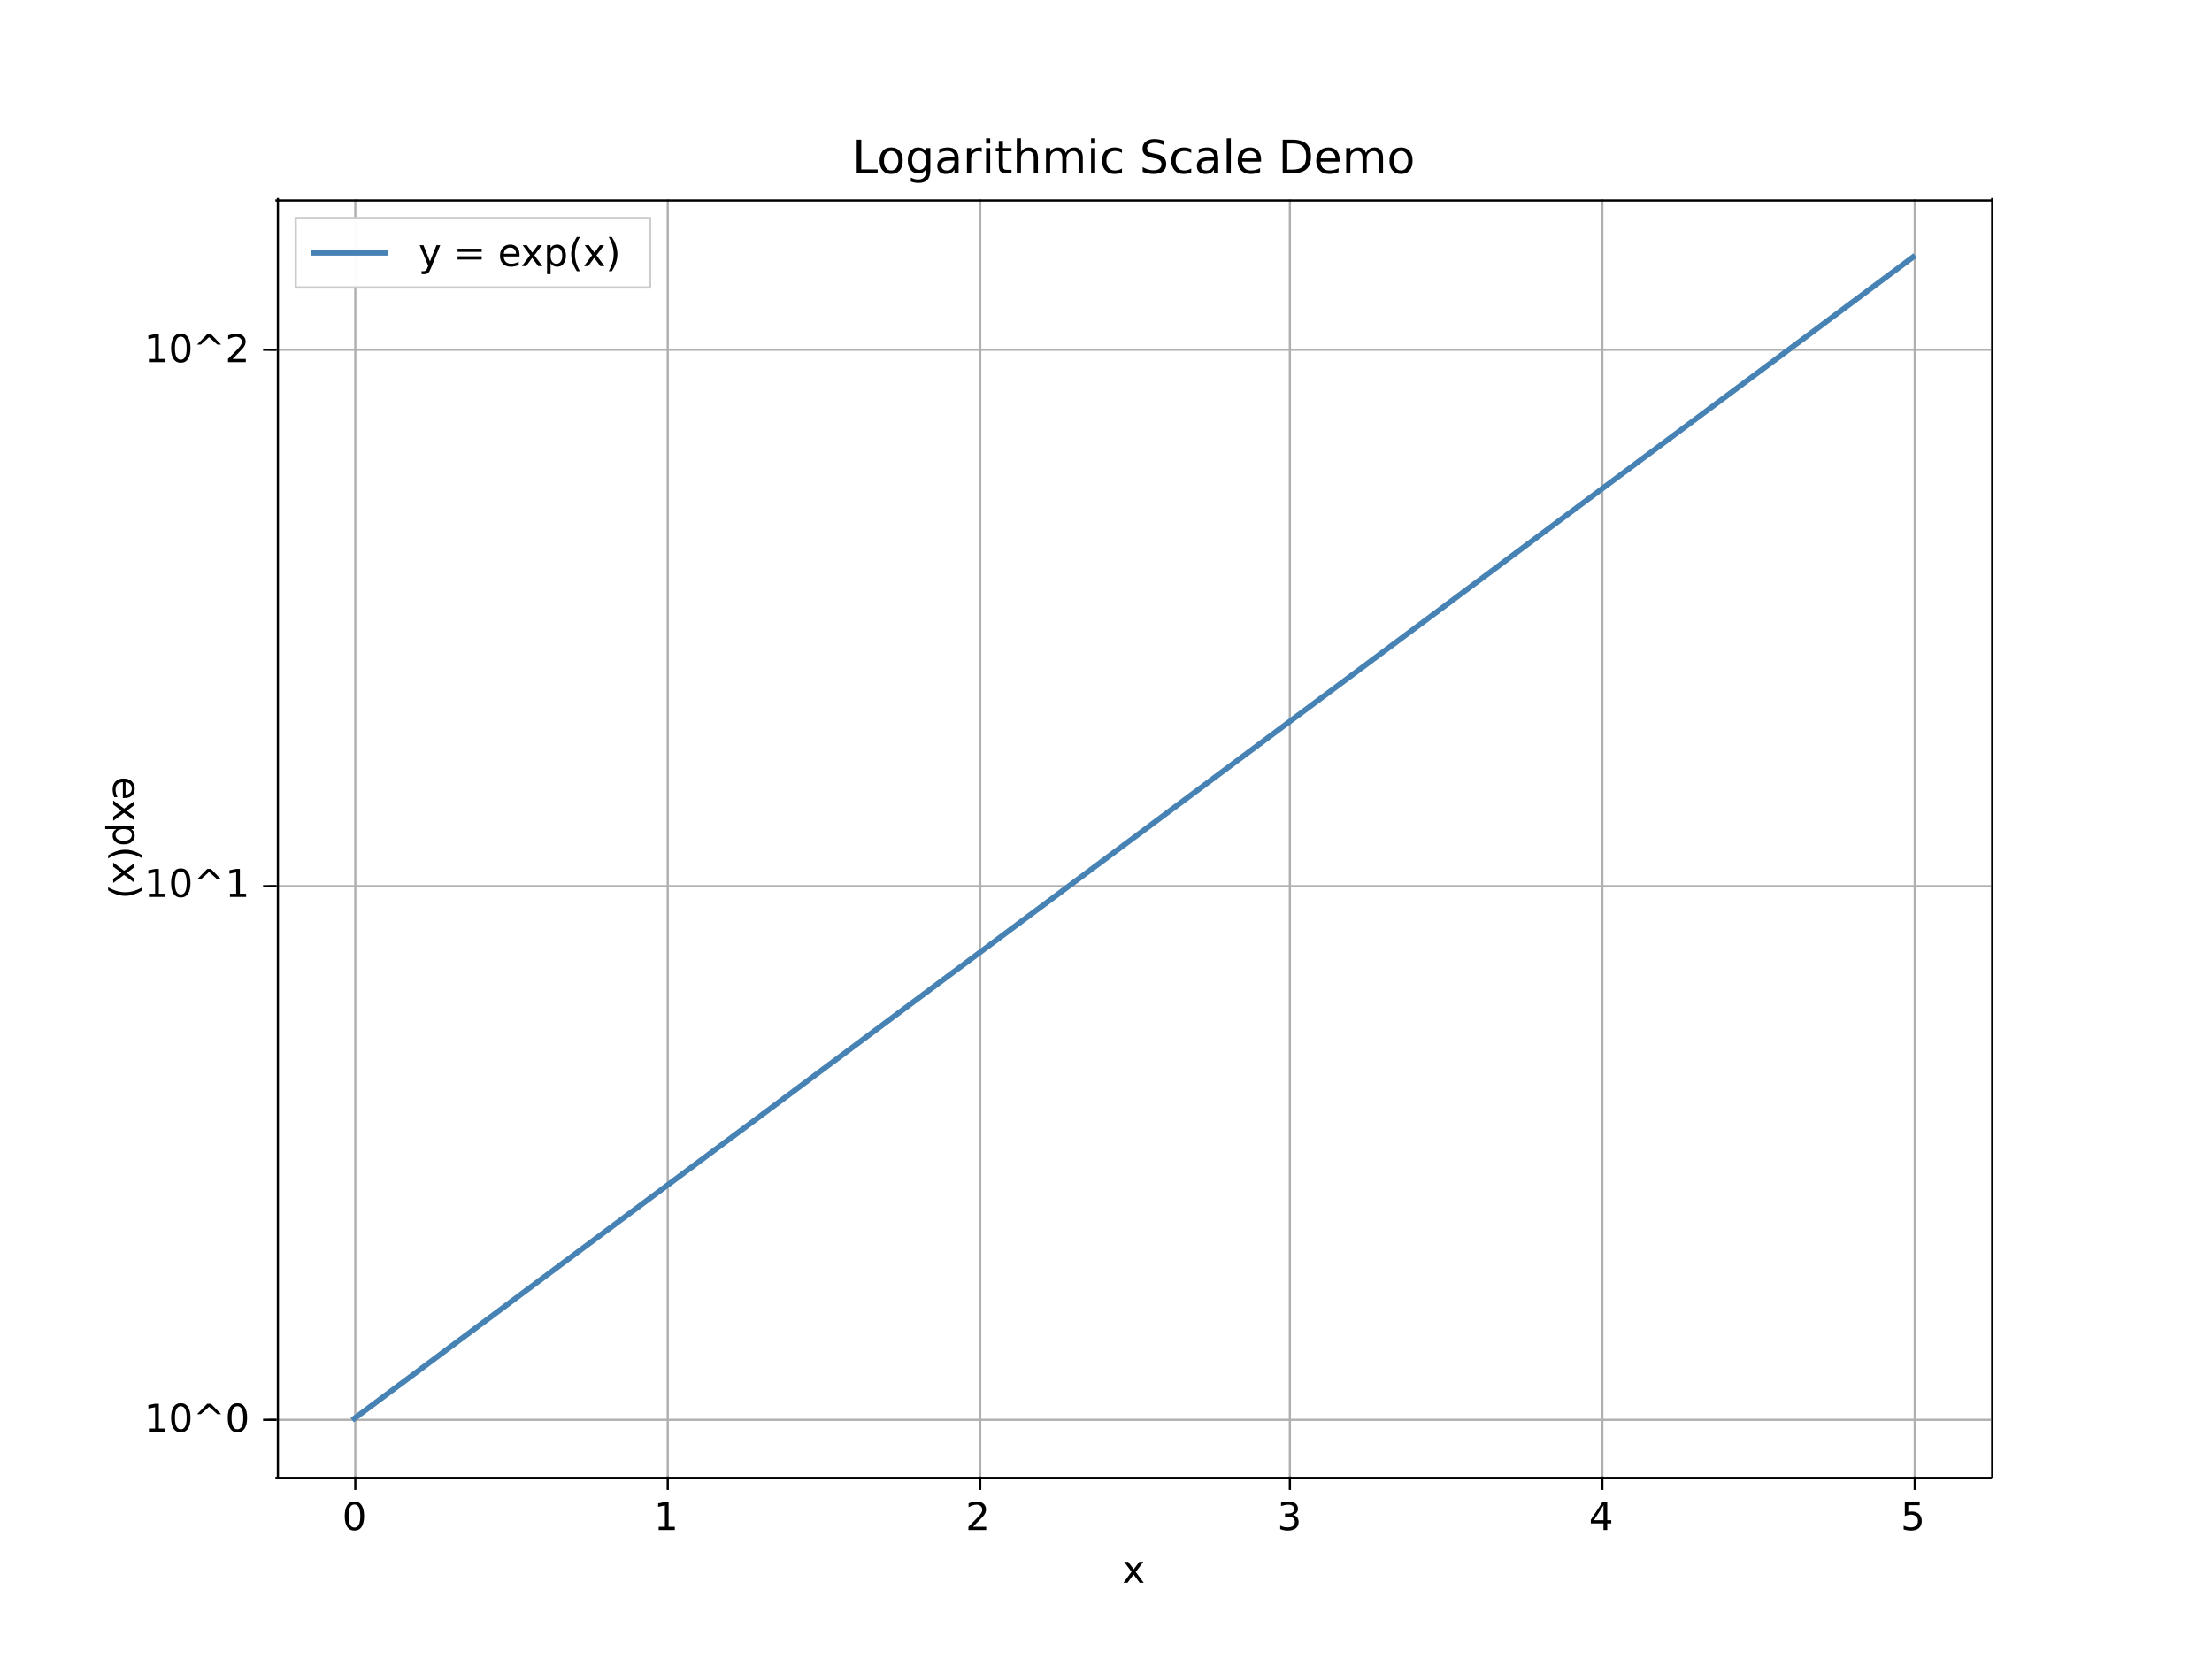
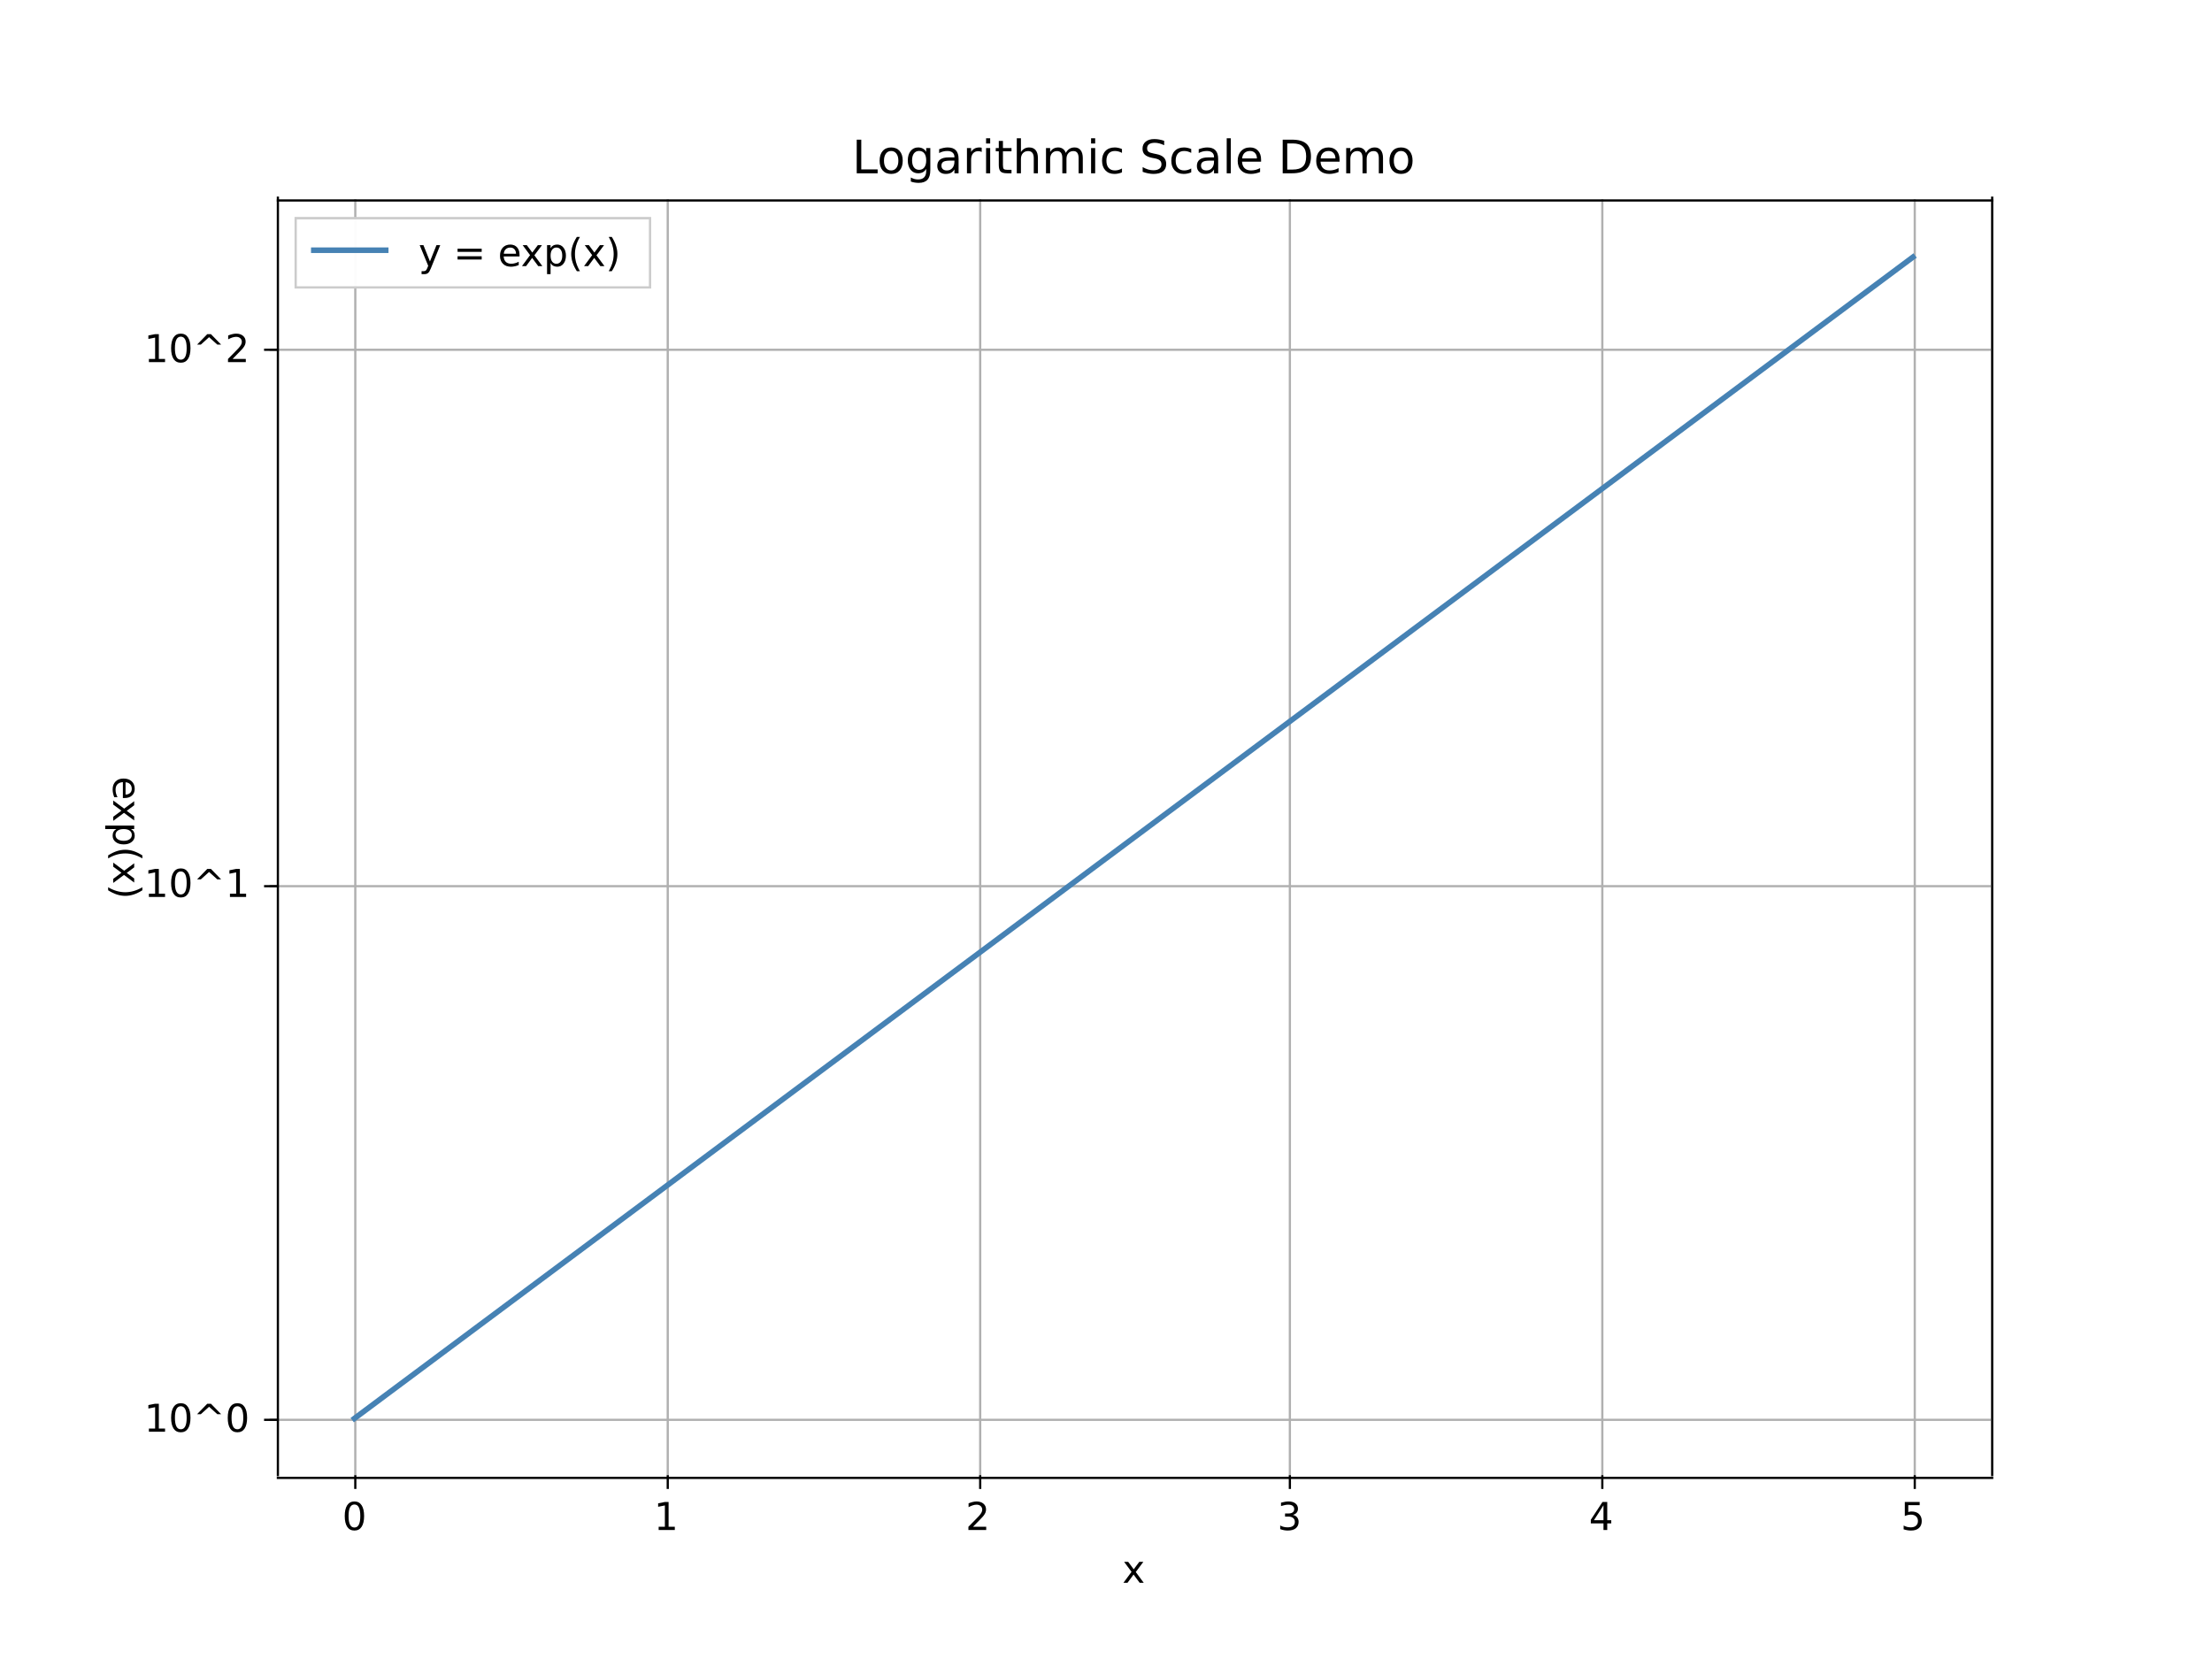
<svg xmlns="http://www.w3.org/2000/svg" width="800" height="600" viewBox="0 0 800 600">
  <defs>
    <clipPath id="clip-1">
      <rect x="100.00" y="66.00" width="620.00" height="462.00" />
    </clipPath>
    <clipPath id="clip-2">
      <rect x="100.00" y="66.00" width="620.00" height="462.00" />
    </clipPath>
    <clipPath id="clip-3">
      <rect x="100.00" y="66.00" width="620.00" height="462.00" />
    </clipPath>
    <clipPath id="clip-4">
      <rect x="100.00" y="66.00" width="620.00" height="462.00" />
    </clipPath>
    <clipPath id="clip-5">
      <rect x="100.00" y="66.00" width="620.00" height="462.00" />
    </clipPath>
    <clipPath id="clip-6">
      <rect x="100.00" y="66.00" width="620.00" height="462.00" />
    </clipPath>
    <clipPath id="clip-7">
      <rect x="100.00" y="66.00" width="620.00" height="462.00" />
    </clipPath>
    <clipPath id="clip-8">
      <rect x="100.00" y="66.00" width="620.00" height="462.00" />
    </clipPath>
    <clipPath id="clip-9">
      <rect x="100.00" y="66.00" width="620.00" height="462.00" />
    </clipPath>
  </defs>
  <g transform="translate(0,600) scale(1,-1)">
    <rect width="800" height="600" fill="white" />
    <path d="M 0.00 0.00 L 800.00 0.00 L 800.00 600.00 L 0.00 600.00 L 0.00 0.00 Z " fill="#FFFFFF" fill-opacity="1.00" stroke="#000000" stroke-opacity="1.00" stroke-width="0.00" stroke-linecap="butt" stroke-linejoin="miter" />
    <path d="M 100.00 66.00 L 720.00 66.00 L 720.00 528.00 L 100.00 528.00 L 100.00 66.00 Z " fill="#FFFFFF" fill-opacity="1.00" stroke="none" stroke-opacity="0.00" stroke-width="0.00" stroke-linecap="butt" stroke-linejoin="miter" />
-     <path d="M 128.50 66.00 L 128.50 528.00 " fill="none" fill-opacity="0.00" stroke="#B0B0B0" stroke-opacity="1.00" stroke-width="0.80" stroke-linecap="butt" stroke-linejoin="miter" clip-path="url(#clip-1)" />
-     <path d="M 241.50 66.00 L 241.50 528.00 " fill="none" fill-opacity="0.00" stroke="#B0B0B0" stroke-opacity="1.00" stroke-width="0.80" stroke-linecap="butt" stroke-linejoin="miter" clip-path="url(#clip-2)" />
-     <path d="M 354.50 66.00 L 354.50 528.00 " fill="none" fill-opacity="0.00" stroke="#B0B0B0" stroke-opacity="1.00" stroke-width="0.80" stroke-linecap="butt" stroke-linejoin="miter" clip-path="url(#clip-3)" />
-     <path d="M 466.50 66.00 L 466.50 528.00 " fill="none" fill-opacity="0.00" stroke="#B0B0B0" stroke-opacity="1.00" stroke-width="0.80" stroke-linecap="butt" stroke-linejoin="miter" clip-path="url(#clip-4)" />
-     <path d="M 579.50 66.00 L 579.50 528.00 " fill="none" fill-opacity="0.00" stroke="#B0B0B0" stroke-opacity="1.00" stroke-width="0.80" stroke-linecap="butt" stroke-linejoin="miter" clip-path="url(#clip-5)" />
-     <path d="M 692.50 66.00 L 692.50 528.00 " fill="none" fill-opacity="0.00" stroke="#B0B0B0" stroke-opacity="1.00" stroke-width="0.80" stroke-linecap="butt" stroke-linejoin="miter" clip-path="url(#clip-6)" />
-     <path d="M 100.00 86.50 L 720.00 86.50 " fill="none" fill-opacity="0.00" stroke="#B0B0B0" stroke-opacity="1.00" stroke-width="0.80" stroke-linecap="butt" stroke-linejoin="miter" clip-path="url(#clip-7)" />
-     <path d="M 100.00 279.50 L 720.00 279.50 " fill="none" fill-opacity="0.00" stroke="#B0B0B0" stroke-opacity="1.00" stroke-width="0.80" stroke-linecap="butt" stroke-linejoin="miter" clip-path="url(#clip-8)" />
-     <path d="M 100.00 473.50 L 720.00 473.50 " fill="none" fill-opacity="0.00" stroke="#B0B0B0" stroke-opacity="1.00" stroke-width="0.80" stroke-linecap="butt" stroke-linejoin="miter" clip-path="url(#clip-9)" />
+     <path d="M 128.50 66.50 L 128.50 528.50 " fill="none" fill-opacity="0.00" stroke="#B0B0B0" stroke-opacity="1.00" stroke-width="0.80" stroke-linecap="butt" stroke-linejoin="miter" clip-path="url(#clip-1)" />
+     <path d="M 241.50 66.50 L 241.50 528.50 " fill="none" fill-opacity="0.00" stroke="#B0B0B0" stroke-opacity="1.00" stroke-width="0.80" stroke-linecap="butt" stroke-linejoin="miter" clip-path="url(#clip-2)" />
+     <path d="M 354.50 66.50 L 354.50 528.50 " fill="none" fill-opacity="0.00" stroke="#B0B0B0" stroke-opacity="1.00" stroke-width="0.80" stroke-linecap="butt" stroke-linejoin="miter" clip-path="url(#clip-3)" />
+     <path d="M 466.50 66.50 L 466.50 528.50 " fill="none" fill-opacity="0.00" stroke="#B0B0B0" stroke-opacity="1.00" stroke-width="0.80" stroke-linecap="butt" stroke-linejoin="miter" clip-path="url(#clip-4)" />
+     <path d="M 579.50 66.50 L 579.50 528.50 " fill="none" fill-opacity="0.00" stroke="#B0B0B0" stroke-opacity="1.00" stroke-width="0.80" stroke-linecap="butt" stroke-linejoin="miter" clip-path="url(#clip-5)" />
+     <path d="M 692.50 66.50 L 692.50 528.50 " fill="none" fill-opacity="0.00" stroke="#B0B0B0" stroke-opacity="1.00" stroke-width="0.80" stroke-linecap="butt" stroke-linejoin="miter" clip-path="url(#clip-6)" />
+     <path d="M 100.50 86.50 L 720.50 86.50 " fill="none" fill-opacity="0.00" stroke="#B0B0B0" stroke-opacity="1.00" stroke-width="0.80" stroke-linecap="butt" stroke-linejoin="miter" clip-path="url(#clip-7)" />
+     <path d="M 100.50 279.50 L 720.50 279.50 " fill="none" fill-opacity="0.00" stroke="#B0B0B0" stroke-opacity="1.00" stroke-width="0.80" stroke-linecap="butt" stroke-linejoin="miter" clip-path="url(#clip-8)" />
+     <path d="M 100.50 473.50 L 720.50 473.50 " fill="none" fill-opacity="0.00" stroke="#B0B0B0" stroke-opacity="1.00" stroke-width="0.80" stroke-linecap="butt" stroke-linejoin="miter" clip-path="url(#clip-9)" />
    <path d="M 128.18 87.00 L 139.45 95.40 L 150.73 103.80 L 162.00 112.20 L 173.27 120.60 L 184.55 129.00 L 195.82 137.40 L 207.09 145.80 L 218.36 154.20 L 229.64 162.60 L 240.91 171.00 L 252.18 179.40 L 263.45 187.80 L 274.73 196.20 L 286.00 204.60 L 297.27 213.00 L 308.55 221.40 L 319.82 229.80 L 331.09 238.20 L 342.36 246.60 L 353.64 255.00 L 364.91 263.40 L 376.18 271.80 L 387.45 280.20 L 398.73 288.60 L 410.00 297.00 L 421.27 305.40 L 432.55 313.80 L 443.82 322.20 L 455.09 330.60 L 466.36 339.00 L 477.64 347.40 L 488.91 355.80 L 500.18 364.20 L 511.45 372.60 L 522.73 381.00 L 534.00 389.40 L 545.27 397.80 L 556.55 406.20 L 567.82 414.60 L 579.09 423.00 L 590.36 431.40 L 601.64 439.80 L 612.91 448.20 L 624.18 456.60 L 635.45 465.00 L 646.73 473.40 L 658.00 481.80 L 669.27 490.20 L 680.55 498.60 L 691.82 507.00 " fill="none" fill-opacity="0.00" stroke="#4682B4" stroke-opacity="1.00" stroke-width="2.00" stroke-linecap="square" stroke-linejoin="round" />
    <text font-family="DejaVu Sans" font-size="16.67" fill="#000000" fill-opacity="1.00" text-anchor="middle" transform="translate(410.00,537.33) scale(1,-1)">Logarithmic Scale Demo</text>
    <path d="M 106.94 496.06 L 235.09 496.06 L 235.09 521.06 L 106.94 521.06 L 106.94 496.06 Z " fill="#FFFFFF" fill-opacity="0.80" stroke="#CCCCCC" stroke-opacity="1.00" stroke-width="0.80" stroke-linecap="butt" stroke-linejoin="miter" />
-     <path d="M 112.50 508.56 L 140.28 508.56 " fill="none" fill-opacity="0.00" stroke="#4682B4" stroke-opacity="1.00" stroke-width="2.00" stroke-linecap="butt" stroke-linejoin="miter" />
+     <path d="M 112.50 509.50 L 140.50 509.50 " fill="none" fill-opacity="0.00" stroke="#4682B4" stroke-opacity="1.00" stroke-width="2.00" stroke-linecap="butt" stroke-linejoin="miter" />
    <text font-family="DejaVu Sans" font-size="13.89" fill="#000000" fill-opacity="1.00" text-anchor="start" dominant-baseline="central" transform="translate(151.39,508.56) scale(1,-1)">y = exp(x)</text>
-     <path d="M 128.50 66.00 L 128.50 61.14 " fill="none" fill-opacity="0.00" stroke="#000000" stroke-opacity="1.00" stroke-width="0.80" stroke-linecap="butt" stroke-linejoin="miter" />
+     <path d="M 128.50 66.50 L 128.50 61.50 " fill="none" fill-opacity="0.00" stroke="#000000" stroke-opacity="1.00" stroke-width="0.80" stroke-linecap="butt" stroke-linejoin="miter" />
    <text font-family="DejaVu Sans" font-size="13.89" fill="#000000" fill-opacity="1.00" text-anchor="middle" dominant-baseline="text-before-edge" transform="translate(128.18,56.28) scale(1,-1)">0</text>
-     <path d="M 241.50 66.00 L 241.50 61.14 " fill="none" fill-opacity="0.00" stroke="#000000" stroke-opacity="1.00" stroke-width="0.80" stroke-linecap="butt" stroke-linejoin="miter" />
+     <path d="M 241.50 66.50 L 241.50 61.50 " fill="none" fill-opacity="0.00" stroke="#000000" stroke-opacity="1.00" stroke-width="0.80" stroke-linecap="butt" stroke-linejoin="miter" />
    <text font-family="DejaVu Sans" font-size="13.89" fill="#000000" fill-opacity="1.00" text-anchor="middle" dominant-baseline="text-before-edge" transform="translate(240.91,56.28) scale(1,-1)">1</text>
-     <path d="M 354.50 66.00 L 354.50 61.14 " fill="none" fill-opacity="0.00" stroke="#000000" stroke-opacity="1.00" stroke-width="0.80" stroke-linecap="butt" stroke-linejoin="miter" />
+     <path d="M 354.50 66.50 L 354.50 61.50 " fill="none" fill-opacity="0.00" stroke="#000000" stroke-opacity="1.00" stroke-width="0.80" stroke-linecap="butt" stroke-linejoin="miter" />
    <text font-family="DejaVu Sans" font-size="13.89" fill="#000000" fill-opacity="1.00" text-anchor="middle" dominant-baseline="text-before-edge" transform="translate(353.64,56.28) scale(1,-1)">2</text>
-     <path d="M 466.50 66.00 L 466.50 61.14 " fill="none" fill-opacity="0.00" stroke="#000000" stroke-opacity="1.00" stroke-width="0.80" stroke-linecap="butt" stroke-linejoin="miter" />
+     <path d="M 466.50 66.50 L 466.50 61.50 " fill="none" fill-opacity="0.00" stroke="#000000" stroke-opacity="1.00" stroke-width="0.80" stroke-linecap="butt" stroke-linejoin="miter" />
    <text font-family="DejaVu Sans" font-size="13.89" fill="#000000" fill-opacity="1.00" text-anchor="middle" dominant-baseline="text-before-edge" transform="translate(466.36,56.28) scale(1,-1)">3</text>
-     <path d="M 579.50 66.00 L 579.50 61.14 " fill="none" fill-opacity="0.00" stroke="#000000" stroke-opacity="1.00" stroke-width="0.80" stroke-linecap="butt" stroke-linejoin="miter" />
+     <path d="M 579.50 66.50 L 579.50 61.50 " fill="none" fill-opacity="0.00" stroke="#000000" stroke-opacity="1.00" stroke-width="0.80" stroke-linecap="butt" stroke-linejoin="miter" />
    <text font-family="DejaVu Sans" font-size="13.89" fill="#000000" fill-opacity="1.00" text-anchor="middle" dominant-baseline="text-before-edge" transform="translate(579.09,56.28) scale(1,-1)">4</text>
-     <path d="M 692.50 66.00 L 692.50 61.14 " fill="none" fill-opacity="0.00" stroke="#000000" stroke-opacity="1.00" stroke-width="0.80" stroke-linecap="butt" stroke-linejoin="miter" />
+     <path d="M 692.50 66.50 L 692.50 61.50 " fill="none" fill-opacity="0.00" stroke="#000000" stroke-opacity="1.00" stroke-width="0.80" stroke-linecap="butt" stroke-linejoin="miter" />
    <text font-family="DejaVu Sans" font-size="13.89" fill="#000000" fill-opacity="1.00" text-anchor="middle" dominant-baseline="text-before-edge" transform="translate(691.82,56.28) scale(1,-1)">5</text>
    <text font-family="DejaVu Sans" font-size="13.89" fill="#000000" fill-opacity="1.00" text-anchor="middle" dominant-baseline="text-before-edge" transform="translate(410.00,37.17) scale(1,-1)">x</text>
-     <path d="M 100.00 86.50 L 95.14 86.50 " fill="none" fill-opacity="0.00" stroke="#000000" stroke-opacity="1.00" stroke-width="0.80" stroke-linecap="butt" stroke-linejoin="miter" />
+     <path d="M 100.50 86.50 L 95.50 86.50 " fill="none" fill-opacity="0.00" stroke="#000000" stroke-opacity="1.00" stroke-width="0.80" stroke-linecap="butt" stroke-linejoin="miter" />
    <text font-family="DejaVu Sans" font-size="13.89" fill="#000000" fill-opacity="1.00" text-anchor="end" dominant-baseline="central" transform="translate(90.28,87.00) scale(1,-1)">10^0</text>
-     <path d="M 100.00 279.50 L 95.14 279.50 " fill="none" fill-opacity="0.00" stroke="#000000" stroke-opacity="1.00" stroke-width="0.80" stroke-linecap="butt" stroke-linejoin="miter" />
+     <path d="M 100.50 279.50 L 95.50 279.50 " fill="none" fill-opacity="0.00" stroke="#000000" stroke-opacity="1.00" stroke-width="0.80" stroke-linecap="butt" stroke-linejoin="miter" />
    <text font-family="DejaVu Sans" font-size="13.89" fill="#000000" fill-opacity="1.00" text-anchor="end" dominant-baseline="central" transform="translate(90.28,280.42) scale(1,-1)">10^1</text>
-     <path d="M 100.00 473.50 L 95.14 473.50 " fill="none" fill-opacity="0.00" stroke="#000000" stroke-opacity="1.00" stroke-width="0.80" stroke-linecap="butt" stroke-linejoin="miter" />
+     <path d="M 100.50 473.50 L 95.50 473.50 " fill="none" fill-opacity="0.00" stroke="#000000" stroke-opacity="1.00" stroke-width="0.80" stroke-linecap="butt" stroke-linejoin="miter" />
    <text font-family="DejaVu Sans" font-size="13.89" fill="#000000" fill-opacity="1.00" text-anchor="end" dominant-baseline="central" transform="translate(90.28,473.83) scale(1,-1)">10^2</text>
-     <path d="M 100.00 86.50 L 97.22 86.50 " fill="none" fill-opacity="0.00" stroke="#000000" stroke-opacity="1.00" stroke-width="0.60" stroke-linecap="butt" stroke-linejoin="miter" />
-     <path d="M 100.00 279.50 L 97.22 279.50 " fill="none" fill-opacity="0.00" stroke="#000000" stroke-opacity="1.00" stroke-width="0.60" stroke-linecap="butt" stroke-linejoin="miter" />
-     <path d="M 100.00 473.50 L 97.22 473.50 " fill="none" fill-opacity="0.00" stroke="#000000" stroke-opacity="1.00" stroke-width="0.60" stroke-linecap="butt" stroke-linejoin="miter" />
+     <path d="M 100.50 86.50 L 97.50 86.50 " fill="none" fill-opacity="0.00" stroke="#000000" stroke-opacity="1.00" stroke-width="0.60" stroke-linecap="butt" stroke-linejoin="miter" />
+     <path d="M 100.50 279.50 L 97.50 279.50 " fill="none" fill-opacity="0.00" stroke="#000000" stroke-opacity="1.00" stroke-width="0.60" stroke-linecap="butt" stroke-linejoin="miter" />
+     <path d="M 100.50 473.50 L 97.50 473.50 " fill="none" fill-opacity="0.00" stroke="#000000" stroke-opacity="1.00" stroke-width="0.60" stroke-linecap="butt" stroke-linejoin="miter" />
    <text font-family="DejaVu Sans" font-size="13.89" fill="#000000" fill-opacity="1.00" text-anchor="middle" transform="translate(40.94,297.00) rotate(-90.00) scale(1,-1)">exp(x)</text>
-     <path d="M 100.50 66.00 L 100.50 528.00 " fill="none" fill-opacity="0.00" stroke="#000000" stroke-opacity="1.00" stroke-width="0.80" stroke-linecap="square" stroke-linejoin="miter" />
-     <path d="M 720.50 66.00 L 720.50 528.00 " fill="none" fill-opacity="0.00" stroke="#000000" stroke-opacity="1.00" stroke-width="0.80" stroke-linecap="square" stroke-linejoin="miter" />
-     <path d="M 100.00 65.50 L 720.00 65.50 " fill="none" fill-opacity="0.00" stroke="#000000" stroke-opacity="1.00" stroke-width="0.80" stroke-linecap="square" stroke-linejoin="miter" />
-     <path d="M 100.00 527.50 L 720.00 527.50 " fill="none" fill-opacity="0.00" stroke="#000000" stroke-opacity="1.00" stroke-width="0.80" stroke-linecap="square" stroke-linejoin="miter" />
+     <path d="M 100.50 66.50 L 100.50 528.50 " fill="none" fill-opacity="0.00" stroke="#000000" stroke-opacity="1.00" stroke-width="0.80" stroke-linecap="square" stroke-linejoin="miter" />
+     <path d="M 720.50 66.50 L 720.50 528.50 " fill="none" fill-opacity="0.00" stroke="#000000" stroke-opacity="1.00" stroke-width="0.80" stroke-linecap="square" stroke-linejoin="miter" />
+     <path d="M 100.50 65.50 L 720.50 65.50 " fill="none" fill-opacity="0.00" stroke="#000000" stroke-opacity="1.00" stroke-width="0.80" stroke-linecap="square" stroke-linejoin="miter" />
+     <path d="M 100.50 527.50 L 720.50 527.50 " fill="none" fill-opacity="0.00" stroke="#000000" stroke-opacity="1.00" stroke-width="0.80" stroke-linecap="square" stroke-linejoin="miter" />
    <path d="M 106.94 496.06 L 235.09 496.06 L 235.09 521.06 L 106.94 521.06 L 106.94 496.06 Z " fill="#FFFFFF" fill-opacity="0.80" stroke="#CCCCCC" stroke-opacity="1.00" stroke-width="0.80" stroke-linecap="butt" stroke-linejoin="miter" />
-     <path d="M 112.50 508.56 L 140.28 508.56 " fill="none" fill-opacity="0.00" stroke="#4682B4" stroke-opacity="1.00" stroke-width="2.00" stroke-linecap="butt" stroke-linejoin="miter" />
+     <path d="M 112.50 509.50 L 140.50 509.50 " fill="none" fill-opacity="0.00" stroke="#4682B4" stroke-opacity="1.00" stroke-width="2.00" stroke-linecap="butt" stroke-linejoin="miter" />
    <text font-family="DejaVu Sans" font-size="13.89" fill="#000000" fill-opacity="1.00" text-anchor="start" dominant-baseline="central" transform="translate(151.39,508.56) scale(1,-1)">y = exp(x)</text>
  </g>
</svg>
